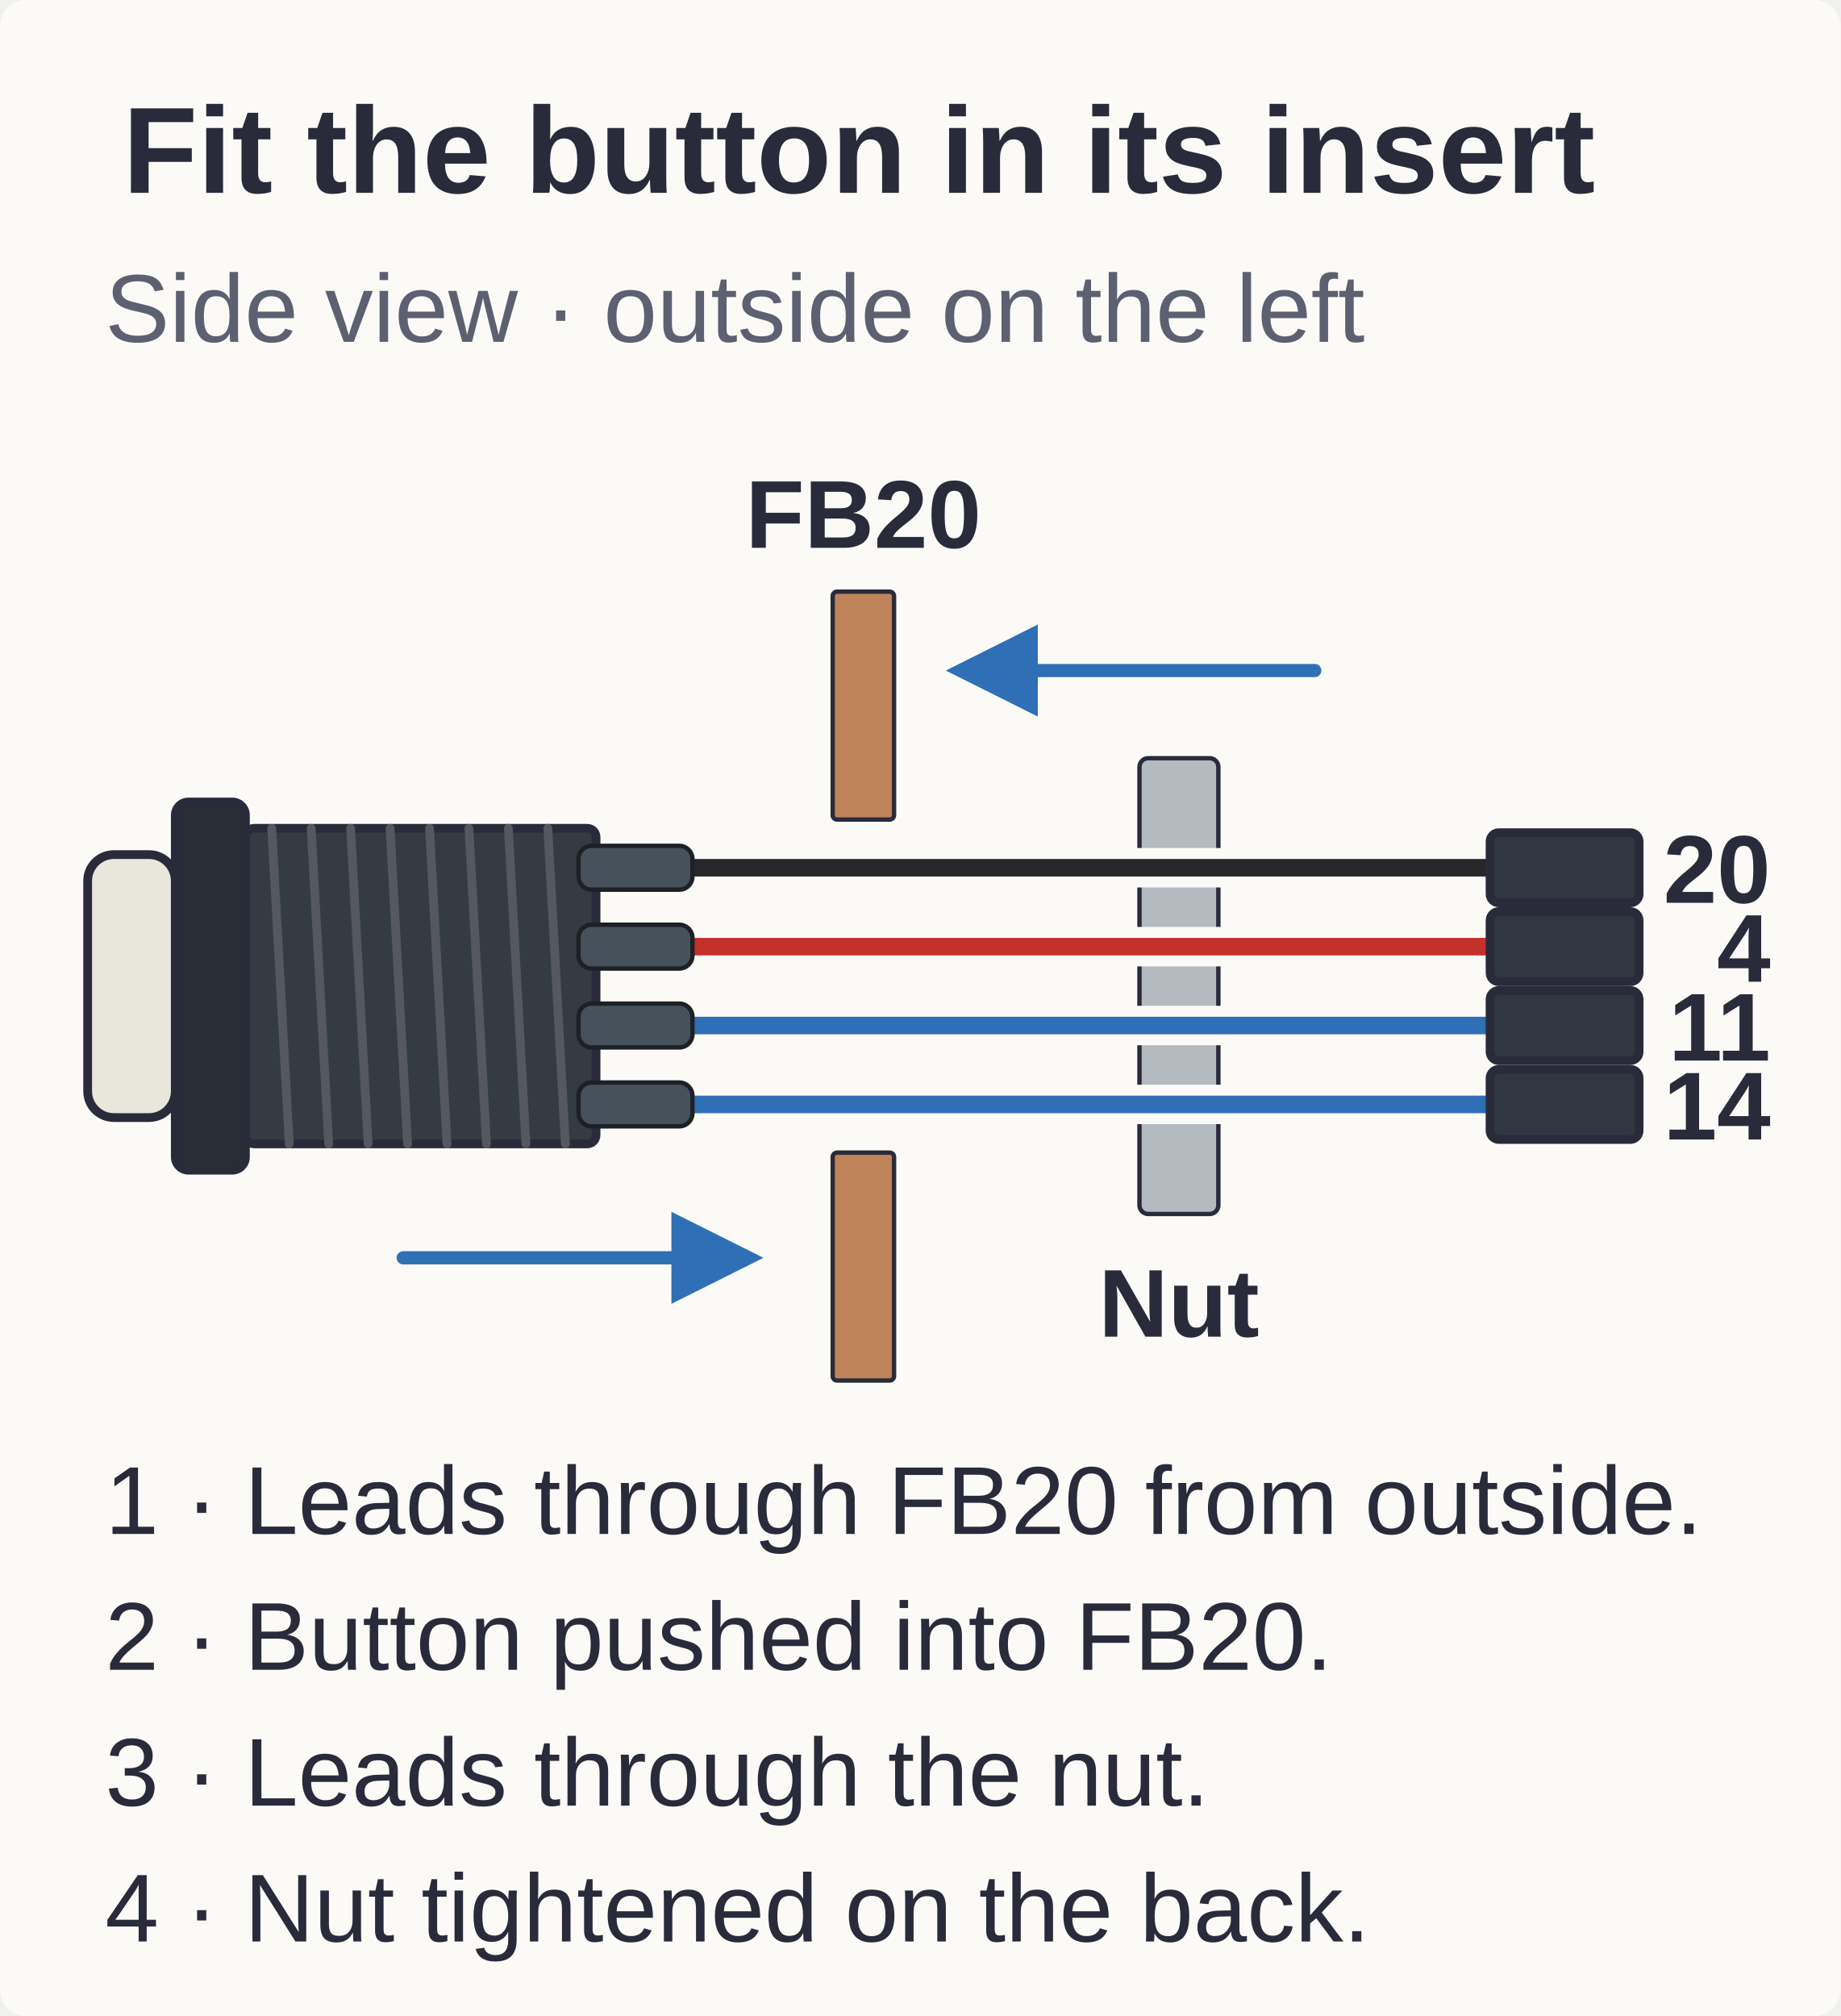
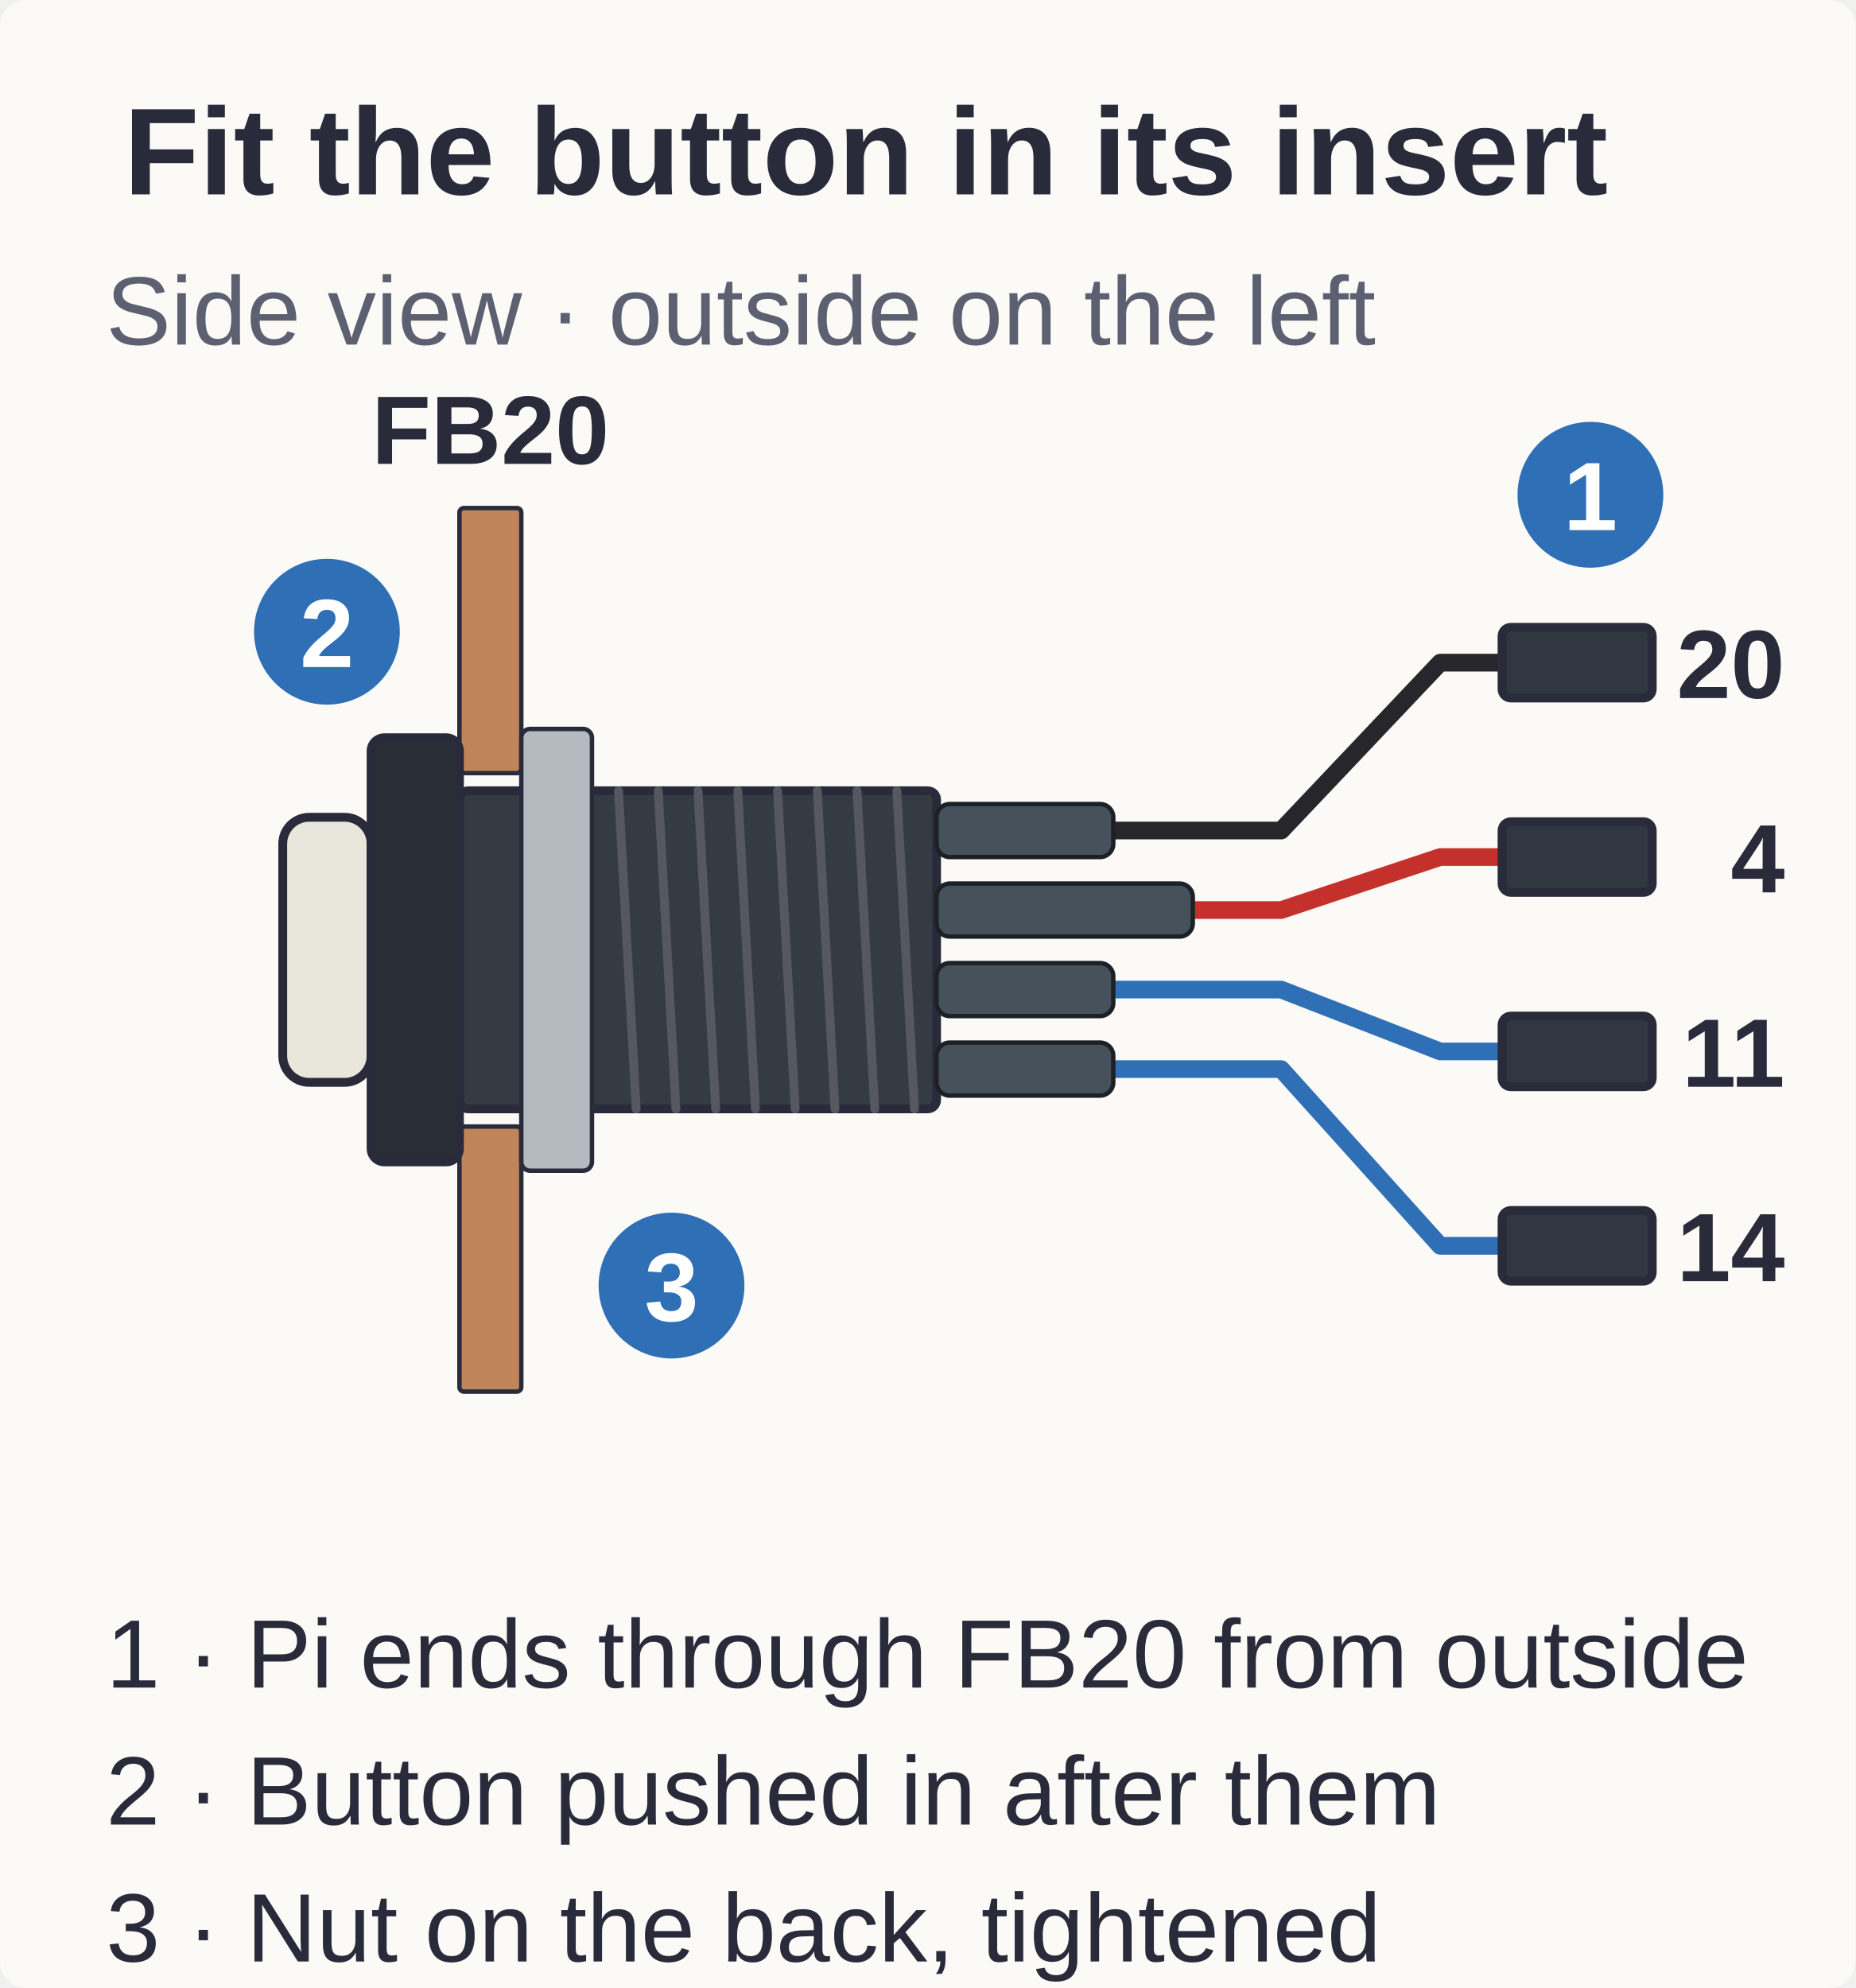
- <svg xmlns="http://www.w3.org/2000/svg" viewBox="0 0 420 460" width="420" height="460" role="img">
+ <svg xmlns="http://www.w3.org/2000/svg" viewBox="0 0 420 450" width="420" height="450" role="img">
  <defs>
    <marker id="arrow" viewBox="0 0 10 10" refX="8" refY="5" markerWidth="7" markerHeight="7" orient="auto-start-reverse">
      <path d="M0 0 L10 5 L0 10z" fill="#2f6fb5" />
    </marker>
  </defs>
-   <rect x="0" y="0" width="420" height="460" rx="6" fill="#fbfaf6" stroke="none" stroke-width="2" />
+   <rect x="0" y="0" width="420" height="450" rx="6" fill="#fbfaf6" stroke="none" stroke-width="2" />
  <text x="28" y="44" font-family="Arial,Helvetica,sans-serif" font-size="28" fill="#292b3b" font-weight="700" text-anchor="start">Fit the button in its insert</text>
  <text x="24" y="78" font-family="Arial,Helvetica,sans-serif" font-size="22" fill="#5c6070" font-weight="400" text-anchor="start">Side view · outside on the left</text>
-   <rect x="20" y="195" width="20" height="60" rx="6" fill="#e9e6dc" stroke="#292b3b" stroke-width="2" />
-   <rect x="40" y="183" width="16" height="84" rx="3" fill="#292e36" stroke="#292b3b" stroke-width="2" />
-   <rect x="56" y="189" width="80" height="72" rx="2" fill="#343b43" stroke="#292b3b" stroke-width="2" />
-   <path d="M62 189 L66 261" fill="none" stroke="#55585f" stroke-width="2" stroke-linejoin="round" stroke-linecap="round" />
-   <path d="M71 189 L75 261" fill="none" stroke="#55585f" stroke-width="2" stroke-linejoin="round" stroke-linecap="round" />
-   <path d="M80 189 L84 261" fill="none" stroke="#55585f" stroke-width="2" stroke-linejoin="round" stroke-linecap="round" />
-   <path d="M89 189 L93 261" fill="none" stroke="#55585f" stroke-width="2" stroke-linejoin="round" stroke-linecap="round" />
-   <path d="M98 189 L102 261" fill="none" stroke="#55585f" stroke-width="2" stroke-linejoin="round" stroke-linecap="round" />
-   <path d="M107 189 L111 261" fill="none" stroke="#55585f" stroke-width="2" stroke-linejoin="round" stroke-linecap="round" />
-   <path d="M116 189 L120 261" fill="none" stroke="#55585f" stroke-width="2" stroke-linejoin="round" stroke-linecap="round" />
-   <path d="M125 189 L129 261" fill="none" stroke="#55585f" stroke-width="2" stroke-linejoin="round" stroke-linecap="round" />
-   <rect x="190" y="135" width="14" height="52" rx="1" fill="#c0845a" stroke="#292b3b" stroke-width="1" />
-   <rect x="190" y="263" width="14" height="52" rx="1" fill="#c0845a" stroke="#292b3b" stroke-width="1" />
-   <text x="197" y="125" font-family="Arial,Helvetica,sans-serif" font-size="22" fill="#292b3b" font-weight="700" text-anchor="middle">FB20</text>
-   <rect x="260" y="173" width="18" height="104" rx="2" fill="#b3bac0" stroke="#292b3b" stroke-width="1" />
-   <text x="269" y="305" font-family="Arial,Helvetica,sans-serif" font-size="22" fill="#292b3b" font-weight="700" text-anchor="middle">Nut</text>
-   <path d="M150 198 L340 198" fill="none" stroke="#fbfaf6" stroke-width="9" stroke-linejoin="round" stroke-linecap="round" />
-   <path d="M150 198 L340 198" fill="none" stroke="#26262b" stroke-width="4" stroke-linejoin="round" stroke-linecap="round" />
-   <rect x="340" y="190" width="34" height="16" rx="2" fill="#303740" stroke="#292b3b" stroke-width="2" />
-   <text x="404" y="206" font-family="Arial,Helvetica,sans-serif" font-size="22" fill="#292b3b" font-weight="700" text-anchor="end">20</text>
-   <path d="M150 216 L340 216" fill="none" stroke="#fbfaf6" stroke-width="9" stroke-linejoin="round" stroke-linecap="round" />
-   <path d="M150 216 L340 216" fill="none" stroke="#c4302b" stroke-width="4" stroke-linejoin="round" stroke-linecap="round" />
-   <rect x="340" y="208" width="34" height="16" rx="2" fill="#303740" stroke="#292b3b" stroke-width="2" />
-   <text x="404" y="224" font-family="Arial,Helvetica,sans-serif" font-size="22" fill="#292b3b" font-weight="700" text-anchor="end">4</text>
-   <path d="M150 234 L340 234" fill="none" stroke="#fbfaf6" stroke-width="9" stroke-linejoin="round" stroke-linecap="round" />
-   <path d="M150 234 L340 234" fill="none" stroke="#2f6fb5" stroke-width="4" stroke-linejoin="round" stroke-linecap="round" />
-   <rect x="340" y="226" width="34" height="16" rx="2" fill="#303740" stroke="#292b3b" stroke-width="2" />
-   <text x="404" y="242" font-family="Arial,Helvetica,sans-serif" font-size="22" fill="#292b3b" font-weight="700" text-anchor="end">11</text>
-   <path d="M150 252 L340 252" fill="none" stroke="#fbfaf6" stroke-width="9" stroke-linejoin="round" stroke-linecap="round" />
-   <path d="M150 252 L340 252" fill="none" stroke="#2f6fb5" stroke-width="4" stroke-linejoin="round" stroke-linecap="round" />
-   <rect x="340" y="244" width="34" height="16" rx="2" fill="#303740" stroke="#292b3b" stroke-width="2" />
-   <text x="404" y="260" font-family="Arial,Helvetica,sans-serif" font-size="22" fill="#292b3b" font-weight="700" text-anchor="end">14</text>
-   <rect x="132" y="193" width="26" height="10" rx="3" fill="#47515b" stroke="#1c2126" stroke-width="1" />
-   <rect x="132" y="211" width="26" height="10" rx="3" fill="#47515b" stroke="#1c2126" stroke-width="1" />
-   <rect x="132" y="229" width="26" height="10" rx="3" fill="#47515b" stroke="#1c2126" stroke-width="1" />
-   <rect x="132" y="247" width="26" height="10" rx="3" fill="#47515b" stroke="#1c2126" stroke-width="1" />
-   <path d="M92 287 L170 287" fill="none" stroke="#2f6fb5" stroke-width="3" stroke-linejoin="round" stroke-linecap="round" marker-end="url(#arrow)" />
-   <path d="M300 153 L220 153" fill="none" stroke="#2f6fb5" stroke-width="3" stroke-linejoin="round" stroke-linecap="round" marker-end="url(#arrow)" />
-   <text x="24" y="350" font-family="Arial,Helvetica,sans-serif" font-size="22" fill="#292b3b" font-weight="400" text-anchor="start">1 · Leads through FB20 from outside.</text>
-   <text x="24" y="381" font-family="Arial,Helvetica,sans-serif" font-size="22" fill="#292b3b" font-weight="400" text-anchor="start">2 · Button pushed into FB20.</text>
-   <text x="24" y="412" font-family="Arial,Helvetica,sans-serif" font-size="22" fill="#292b3b" font-weight="400" text-anchor="start">3 · Leads through the nut.</text>
-   <text x="24" y="443" font-family="Arial,Helvetica,sans-serif" font-size="22" fill="#292b3b" font-weight="400" text-anchor="start">4 · Nut tightened on the back.</text>
+   <rect x="104" y="115" width="14" height="60" rx="1" fill="#c0845a" stroke="#292b3b" stroke-width="1" />
+   <rect x="104" y="255" width="14" height="60" rx="1" fill="#c0845a" stroke="#292b3b" stroke-width="1" />
+   <text x="111" y="105" font-family="Arial,Helvetica,sans-serif" font-size="22" fill="#292b3b" font-weight="700" text-anchor="middle">FB20</text>
+   <rect x="64" y="185" width="20" height="60" rx="6" fill="#e9e6dc" stroke="#292b3b" stroke-width="2" />
+   <rect x="84" y="167" width="20" height="96" rx="3" fill="#292e36" stroke="#292b3b" stroke-width="2" />
+   <rect x="104" y="179" width="108" height="72" rx="2" fill="#343b43" stroke="#292b3b" stroke-width="2" />
+   <path d="M140 179 L144 251" fill="none" stroke="#55585f" stroke-width="2" stroke-linejoin="round" stroke-linecap="round" />
+   <path d="M149 179 L153 251" fill="none" stroke="#55585f" stroke-width="2" stroke-linejoin="round" stroke-linecap="round" />
+   <path d="M158 179 L162 251" fill="none" stroke="#55585f" stroke-width="2" stroke-linejoin="round" stroke-linecap="round" />
+   <path d="M167 179 L171 251" fill="none" stroke="#55585f" stroke-width="2" stroke-linejoin="round" stroke-linecap="round" />
+   <path d="M176 179 L180 251" fill="none" stroke="#55585f" stroke-width="2" stroke-linejoin="round" stroke-linecap="round" />
+   <path d="M185 179 L189 251" fill="none" stroke="#55585f" stroke-width="2" stroke-linejoin="round" stroke-linecap="round" />
+   <path d="M194 179 L198 251" fill="none" stroke="#55585f" stroke-width="2" stroke-linejoin="round" stroke-linecap="round" />
+   <path d="M203 179 L207 251" fill="none" stroke="#55585f" stroke-width="2" stroke-linejoin="round" stroke-linecap="round" />
+   <rect x="118" y="165" width="16" height="100" rx="2" fill="#b3bac0" stroke="#292b3b" stroke-width="1" />
+   <path d="M250 188 L290 188 L326 150 L340 150" fill="none" stroke="#fbfaf6" stroke-width="9" stroke-linejoin="round" stroke-linecap="round" />
+   <path d="M250 188 L290 188 L326 150 L340 150" fill="none" stroke="#26262b" stroke-width="4" stroke-linejoin="round" stroke-linecap="round" />
+   <rect x="340" y="142" width="34" height="16" rx="2" fill="#303740" stroke="#292b3b" stroke-width="2" />
+   <text x="404" y="158" font-family="Arial,Helvetica,sans-serif" font-size="22" fill="#292b3b" font-weight="700" text-anchor="end">20</text>
+   <path d="M250 206 L290 206 L326 194 L340 194" fill="none" stroke="#fbfaf6" stroke-width="9" stroke-linejoin="round" stroke-linecap="round" />
+   <path d="M250 206 L290 206 L326 194 L340 194" fill="none" stroke="#c4302b" stroke-width="4" stroke-linejoin="round" stroke-linecap="round" />
+   <rect x="340" y="186" width="34" height="16" rx="2" fill="#303740" stroke="#292b3b" stroke-width="2" />
+   <text x="404" y="202" font-family="Arial,Helvetica,sans-serif" font-size="22" fill="#292b3b" font-weight="700" text-anchor="end">4</text>
+   <path d="M250 224 L290 224 L326 238 L340 238" fill="none" stroke="#fbfaf6" stroke-width="9" stroke-linejoin="round" stroke-linecap="round" />
+   <path d="M250 224 L290 224 L326 238 L340 238" fill="none" stroke="#2f6fb5" stroke-width="4" stroke-linejoin="round" stroke-linecap="round" />
+   <rect x="340" y="230" width="34" height="16" rx="2" fill="#303740" stroke="#292b3b" stroke-width="2" />
+   <text x="404" y="246" font-family="Arial,Helvetica,sans-serif" font-size="22" fill="#292b3b" font-weight="700" text-anchor="end">11</text>
+   <path d="M250 242 L290 242 L326 282 L340 282" fill="none" stroke="#fbfaf6" stroke-width="9" stroke-linejoin="round" stroke-linecap="round" />
+   <path d="M250 242 L290 242 L326 282 L340 282" fill="none" stroke="#2f6fb5" stroke-width="4" stroke-linejoin="round" stroke-linecap="round" />
+   <rect x="340" y="274" width="34" height="16" rx="2" fill="#303740" stroke="#292b3b" stroke-width="2" />
+   <text x="404" y="290" font-family="Arial,Helvetica,sans-serif" font-size="22" fill="#292b3b" font-weight="700" text-anchor="end">14</text>
+   <rect x="212" y="182" width="40" height="12" rx="3" fill="#47515b" stroke="#1c2126" stroke-width="1" />
+   <rect x="212" y="200" width="58" height="12" rx="3" fill="#47515b" stroke="#1c2126" stroke-width="1" />
+   <rect x="212" y="218" width="40" height="12" rx="3" fill="#47515b" stroke="#1c2126" stroke-width="1" />
+   <rect x="212" y="236" width="40" height="12" rx="3" fill="#47515b" stroke="#1c2126" stroke-width="1" />
+   <circle cx="360" cy="112" r="16" fill="#2f6fb5" stroke="#2f6fb5" stroke-width="1" />
+   <text x="360" y="120" font-family="Arial,Helvetica,sans-serif" font-size="22" fill="#fff" font-weight="700" text-anchor="middle">1</text>
+   <circle cx="74" cy="143" r="16" fill="#2f6fb5" stroke="#2f6fb5" stroke-width="1" />
+   <text x="74" y="151" font-family="Arial,Helvetica,sans-serif" font-size="22" fill="#fff" font-weight="700" text-anchor="middle">2</text>
+   <circle cx="152" cy="291" r="16" fill="#2f6fb5" stroke="#2f6fb5" stroke-width="1" />
+   <text x="152" y="299" font-family="Arial,Helvetica,sans-serif" font-size="22" fill="#fff" font-weight="700" text-anchor="middle">3</text>
+   <text x="24" y="382" font-family="Arial,Helvetica,sans-serif" font-size="22" fill="#292b3b" font-weight="400" text-anchor="start">1 · Pi ends through FB20 from outside</text>
+   <text x="24" y="413" font-family="Arial,Helvetica,sans-serif" font-size="22" fill="#292b3b" font-weight="400" text-anchor="start">2 · Button pushed in after them</text>
+   <text x="24" y="444" font-family="Arial,Helvetica,sans-serif" font-size="22" fill="#292b3b" font-weight="400" text-anchor="start">3 · Nut on the back, tightened</text>
</svg>
